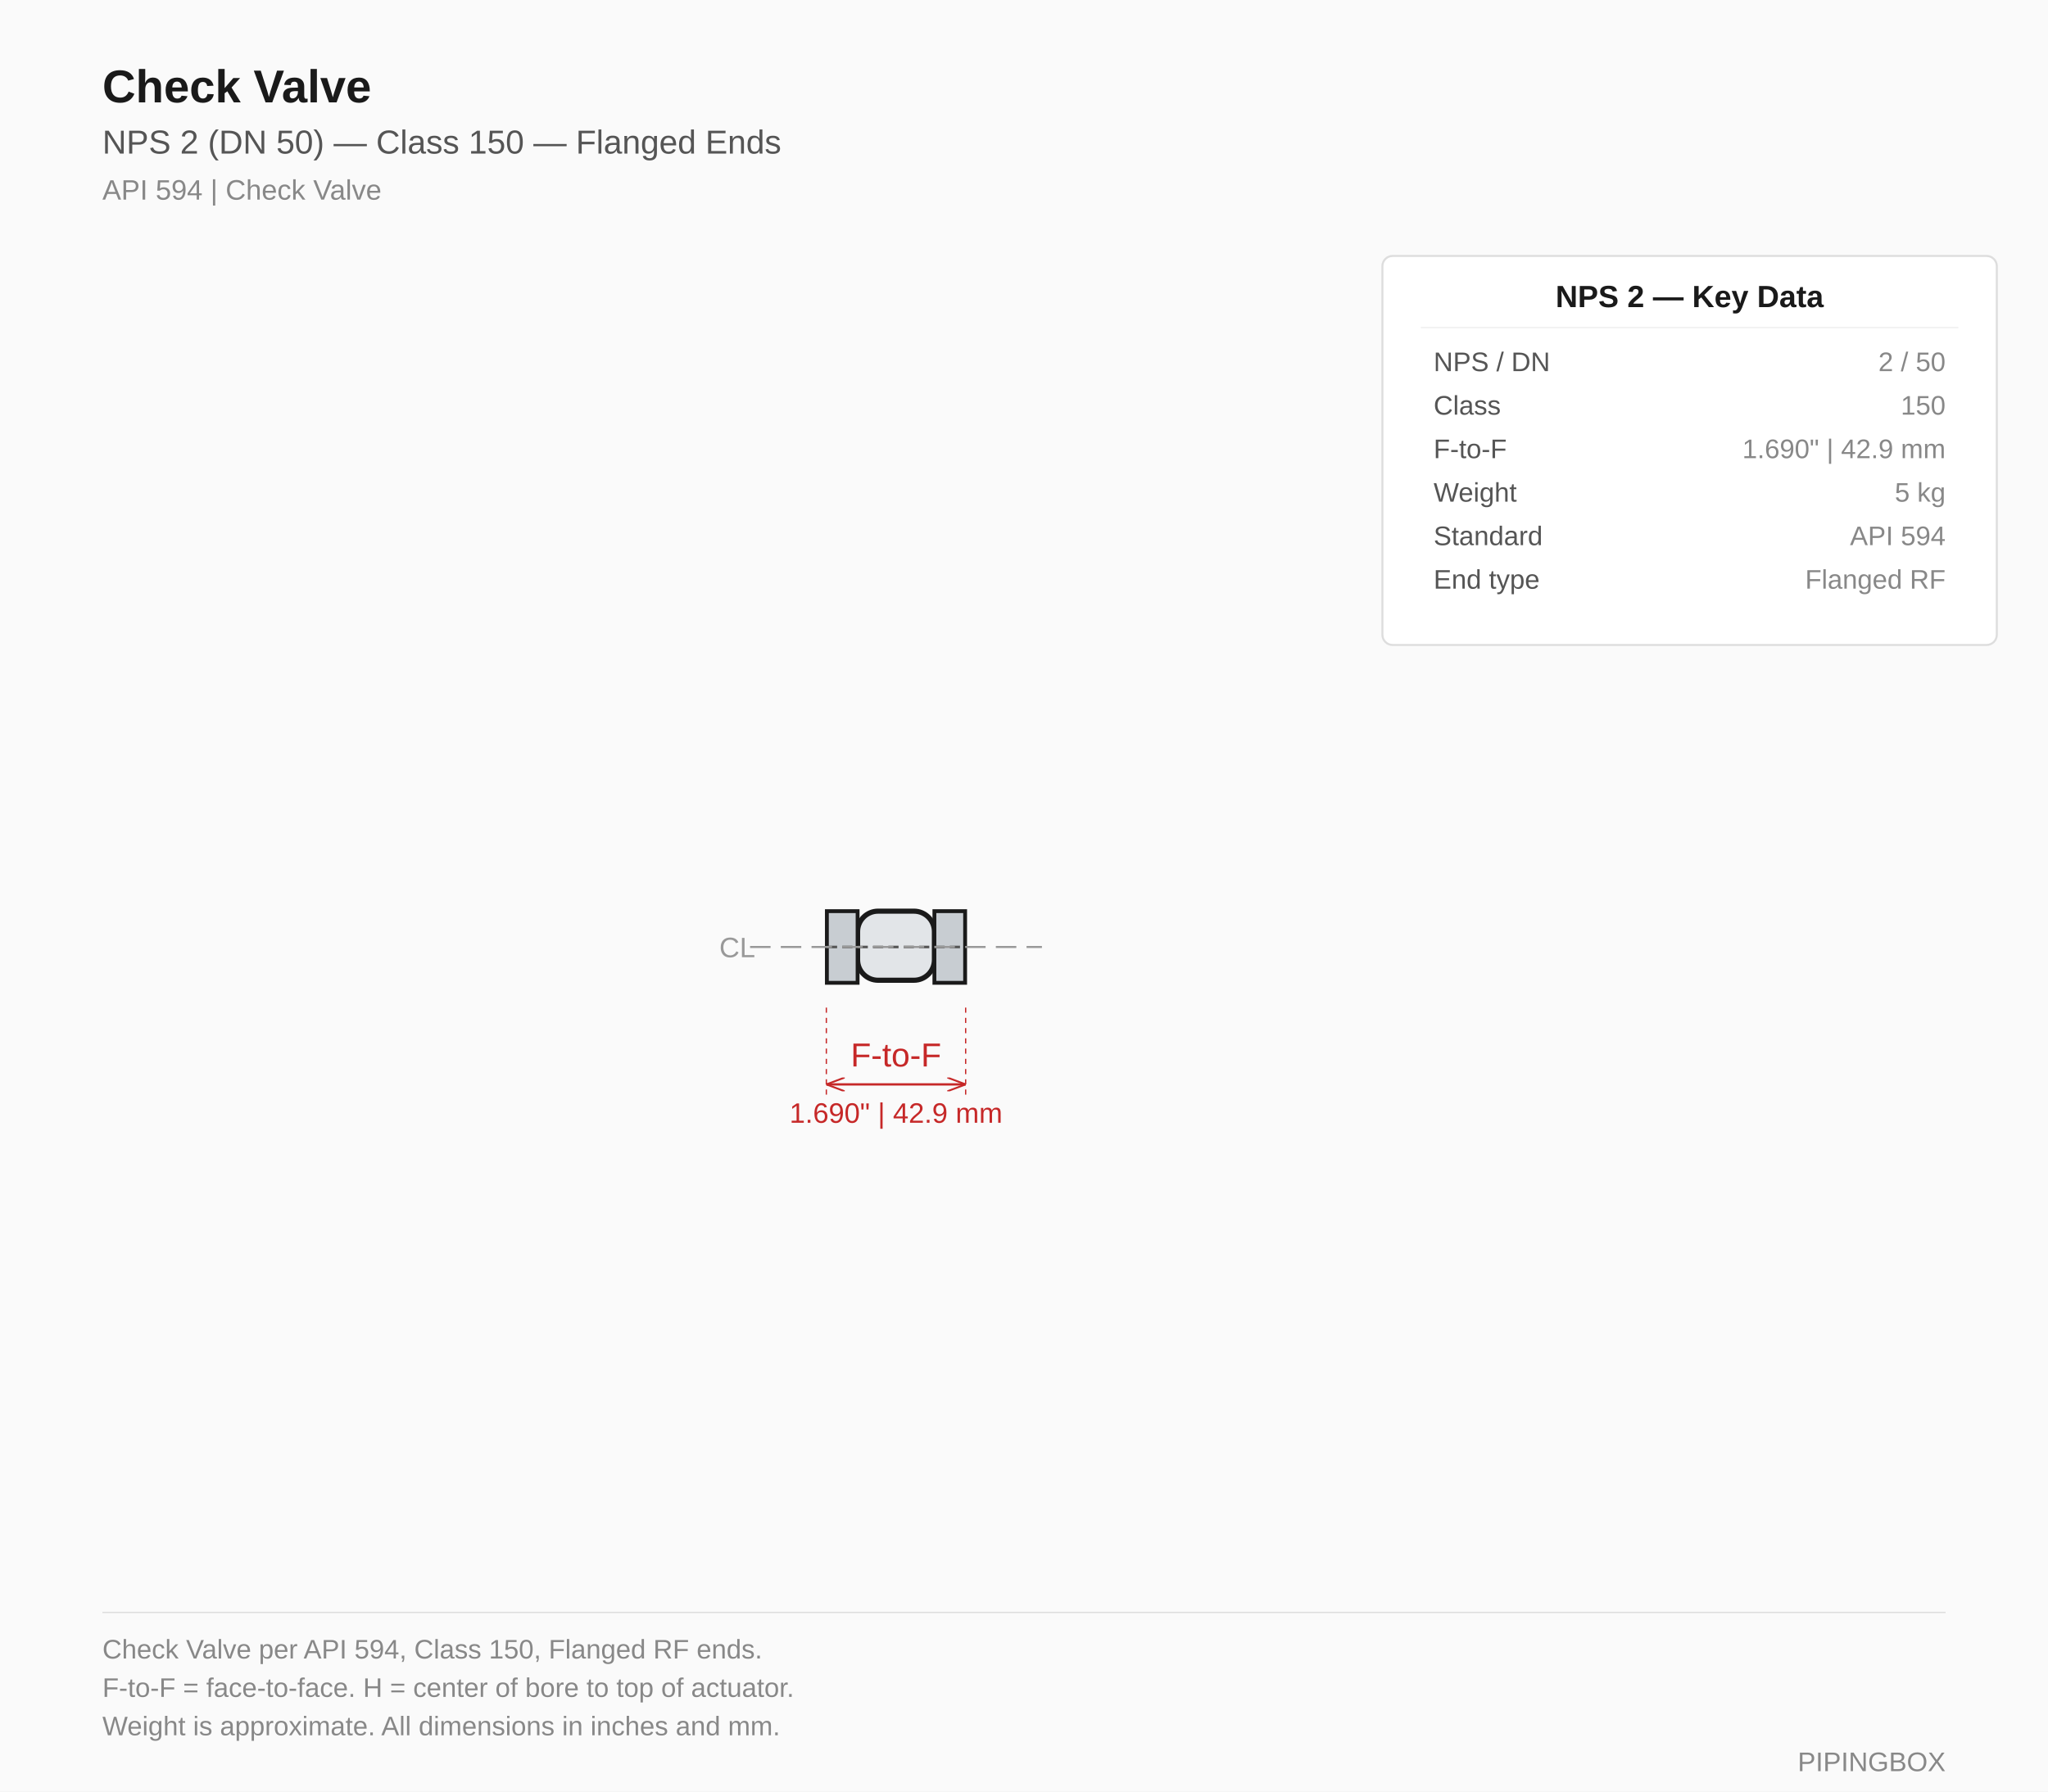
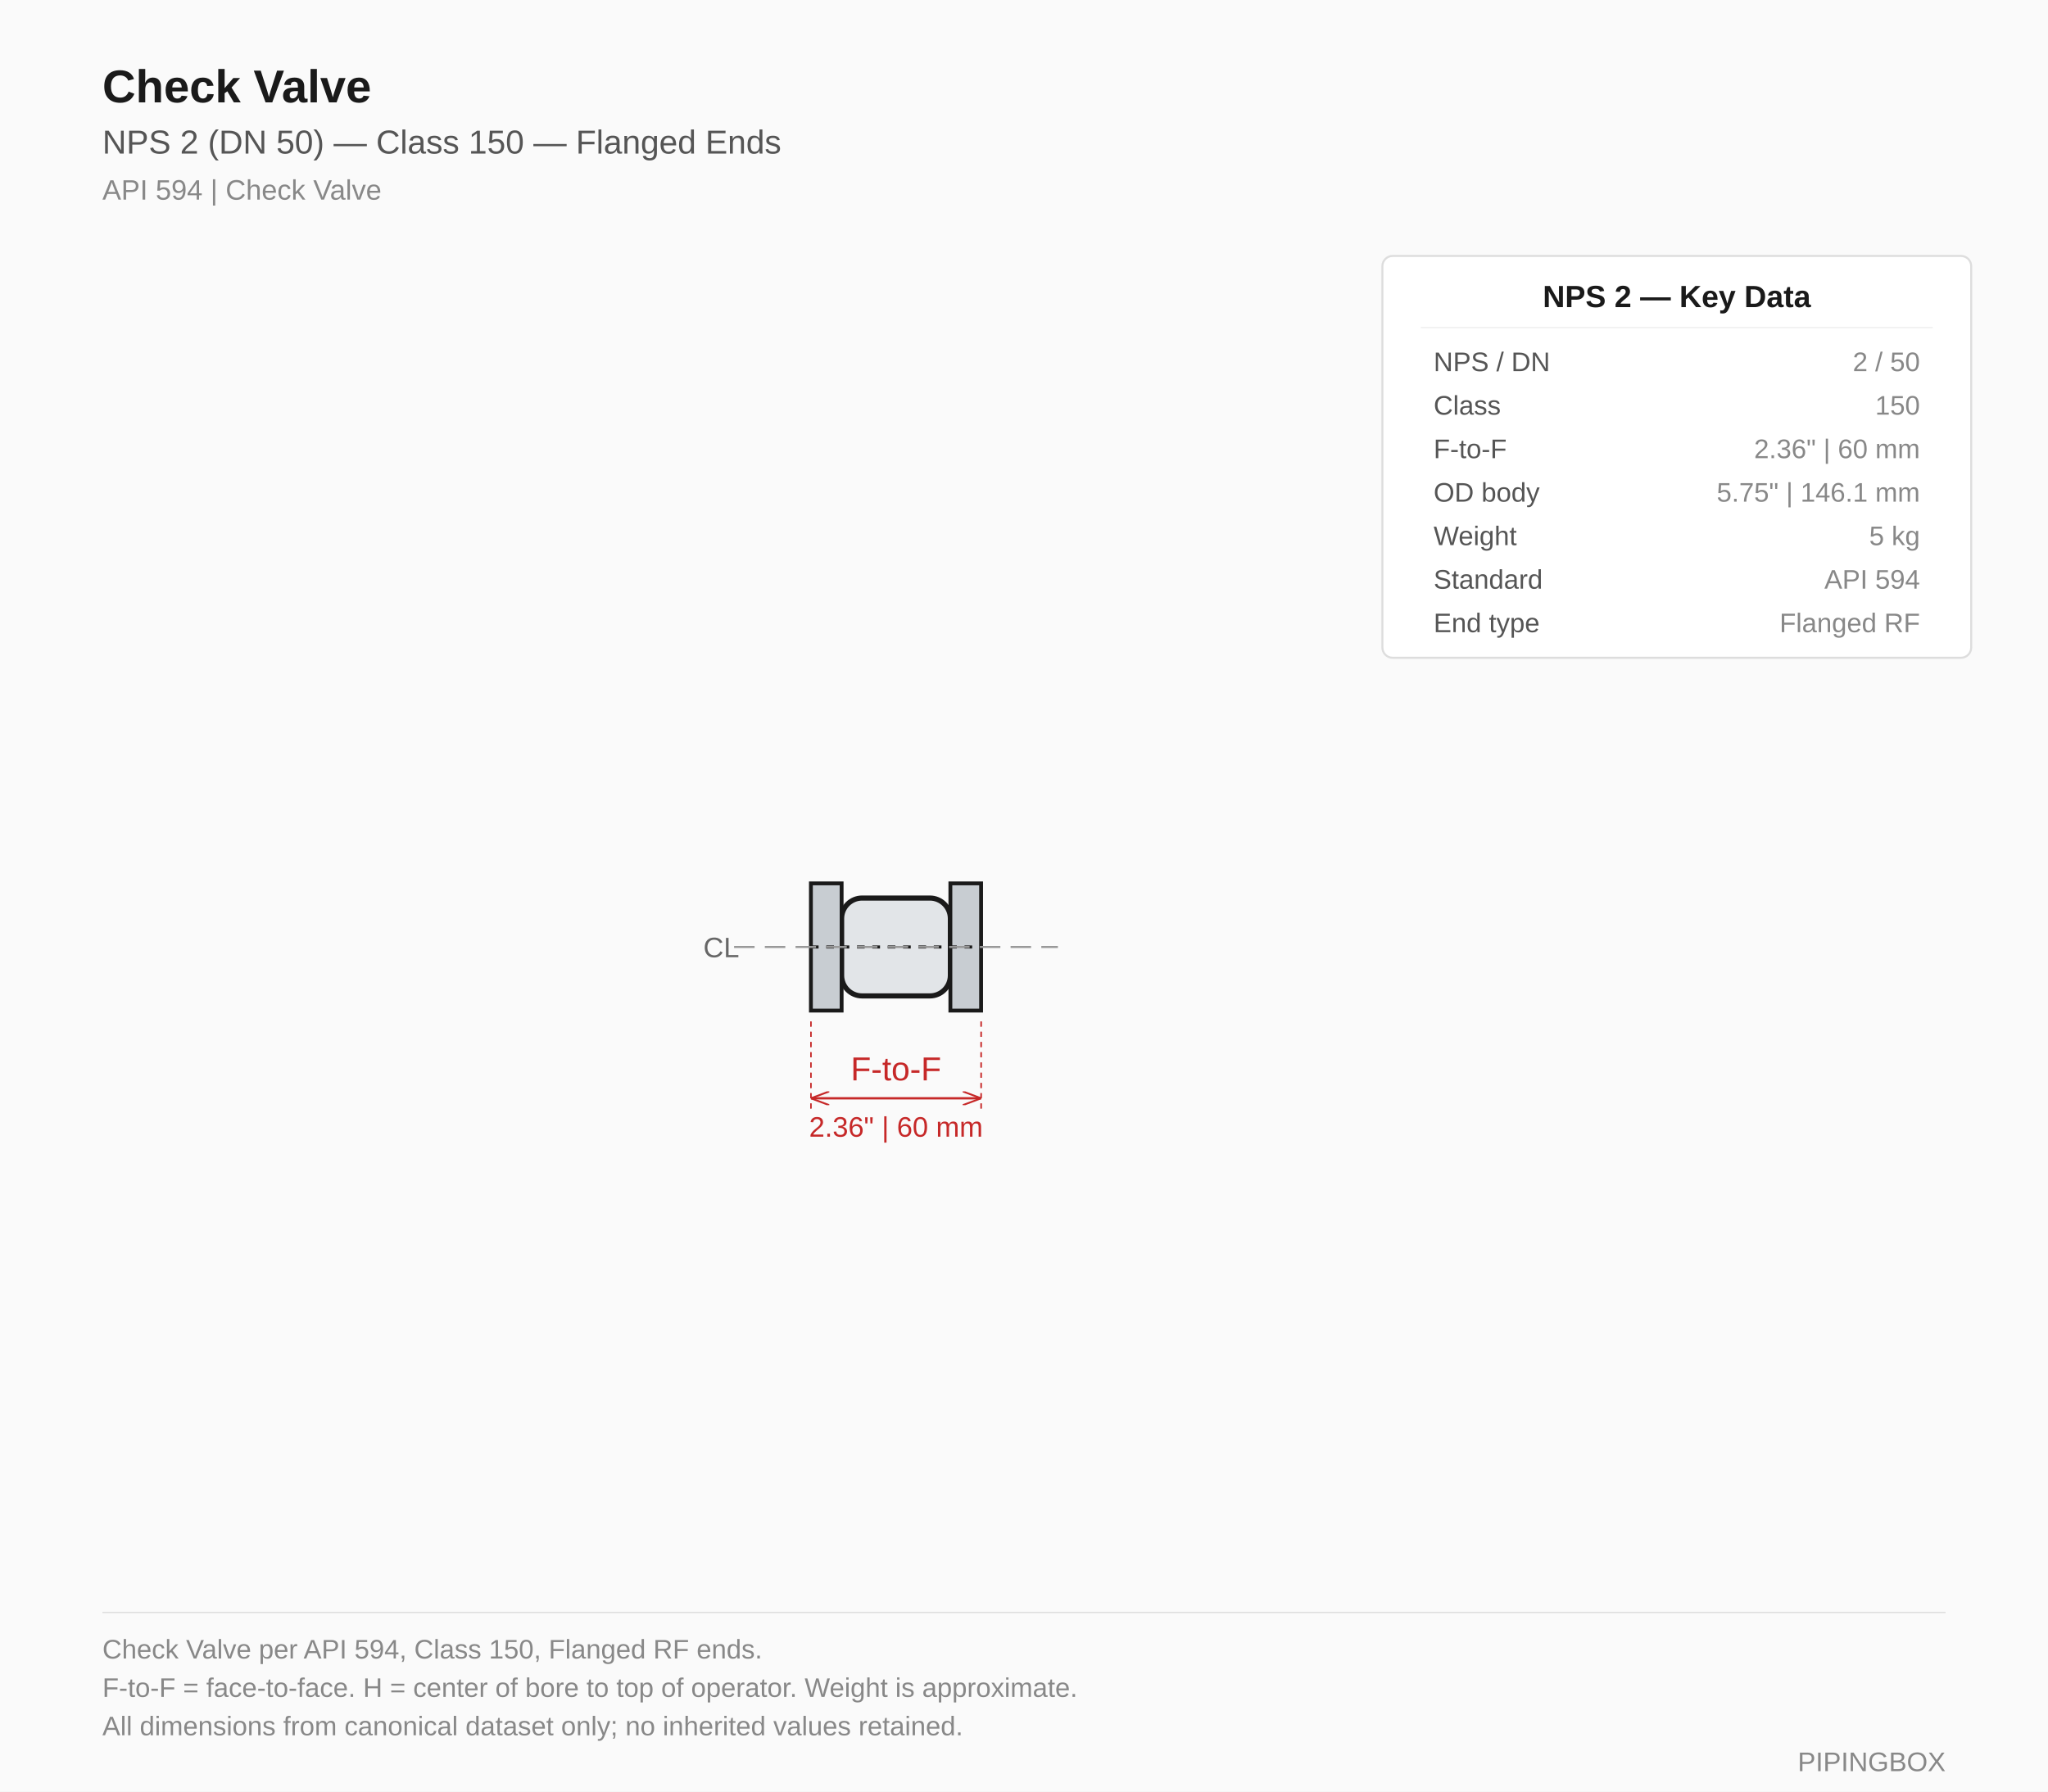
<svg xmlns="http://www.w3.org/2000/svg" viewBox="0 0 800 700" width="800" height="700">
  <defs>
    <style>
    .profile{stroke:#1a1a1a;stroke-width:2;fill:#e2e5e8}
-     .bore{stroke:#555;stroke-width:1;fill:none;stroke-dasharray:4 2}
+     .profile2{stroke:#1a1a1a;stroke-width:1.6;fill:#d0d5da}
+     .winding{stroke:#555;stroke-width:1;fill:none}
    .centerline{stroke:#999;stroke-width:.8;stroke-dasharray:8 4;fill:none}
    .dim-line{stroke:#c62828;stroke-width:.9;fill:none}
    .dim-text{font-family:'Segoe UI',Arial,sans-serif;font-size:13px;fill:#c62828;text-anchor:middle}
    .dim-sub{font-family:'Segoe UI',Arial,sans-serif;font-size:11px;fill:#c62828;text-anchor:middle}
    .title{font-family:'Segoe UI',Arial,sans-serif;font-size:18px;font-weight:600;fill:#1a1a1a}
    .subtitle{font-family:'Segoe UI',Arial,sans-serif;font-size:13px;fill:#555}
    .std-ref{font-family:'Segoe UI',Arial,sans-serif;font-size:11px;fill:#888}
    .note{font-family:'Segoe UI',Arial,sans-serif;font-size:10.5px;fill:#888}
-     .label{font-family:'Segoe UI',Arial,sans-serif;font-size:11px;fill:#999;text-anchor:middle}
+     .label{font-family:'Segoe UI',Arial,sans-serif;font-size:11px;fill:#666;text-anchor:middle}
    .tbl-hdr{font-family:'Segoe UI',Arial,sans-serif;font-size:12px;fill:#1a1a1a;font-weight:600;text-anchor:middle}
    .tbl-key{font-family:'Segoe UI',Arial,sans-serif;font-size:10.5px;fill:#555;text-anchor:start}
    .tbl-val{font-family:'Segoe UI',Arial,sans-serif;font-size:10.5px;fill:#888;text-anchor:end}
+     .bore{stroke:#1a1a1a;stroke-width:1.2;stroke-dasharray:3 3;fill:none}
  </style>
    <marker id="as" markerWidth="8" markerHeight="6" refX="0" refY="3" orient="auto">
      <path d="M8,0 L0,3 L8,6" fill="none" stroke="#c62828" stroke-width=".8" />
    </marker>
    <marker id="ae" markerWidth="8" markerHeight="6" refX="8" refY="3" orient="auto">
      <path d="M0,0 L8,3 L0,6" fill="none" stroke="#c62828" stroke-width=".8" />
    </marker>
  </defs>
  <rect width="800" height="700" fill="#fafafa" />
  <text x="40" y="40" class="title">Check Valve</text>
  <text x="40" y="60" class="subtitle">NPS 2 (DN 50) — Class 150 — Flanged Ends</text>
  <text x="40" y="78" class="std-ref">API 594 | Check Valve</text>
-   <rect x="335" y="356" width="30" height="27" rx="8" class="profile" />
-   <rect x="323" y="356" width="12" height="28" fill="#c8cdd2" stroke="#1a1a1a" stroke-width="1.5" />
-   <rect x="365" y="356" width="12" height="28" fill="#c8cdd2" stroke="#1a1a1a" stroke-width="1.5" />
-   <line x1="323" y1="370" x2="377" y2="370" class="bore" />
-   <line x1="293" y1="370" x2="407" y2="370" class="centerline" />
-   <text x="288" y="374" class="label" text-anchor="end">CL</text>
-   <line x1="322.79" y1="393.689" x2="322.79" y2="428.689" stroke="#c62828" stroke-width=".5" stroke-dasharray="2 2" />
-   <line x1="377.21" y1="393.689" x2="377.21" y2="428.689" stroke="#c62828" stroke-width=".5" stroke-dasharray="2 2" />
-   <line x1="322.79" y1="423.689" x2="377.21" y2="423.689" class="dim-line" marker-start="url(#as)" marker-end="url(#ae)" />
-   <text x="350" y="416.689" class="dim-text">F-to-F</text>
-   <text x="350" y="438.689" class="dim-sub">1.690" | 42.9 mm</text>
-   <rect x="540" y="100" width="240" height="152" rx="4" fill="white" stroke="#ddd" stroke-width=".8" />
-   <text x="660" y="120" class="tbl-hdr">NPS 2 — Key Data</text>
-   <line x1="555" y1="128" x2="765" y2="128" stroke="#eee" stroke-width=".5" />
+   <rect x="328.76" y="350.884" width="42.48" height="38.232" rx="8" class="profile" />
+   <rect x="316.76" y="345.149" width="12" height="49.702" fill="#c8cdd2" stroke="#1a1a1a" stroke-width="1.5" />
+   <rect x="371.24" y="345.149" width="12" height="49.702" fill="#c8cdd2" stroke="#1a1a1a" stroke-width="1.5" />
+   <line x1="316.76" y1="370" x2="383.24" y2="370" class="bore" />
+   <line x1="286.76" y1="370" x2="413.24" y2="370" class="centerline" />
+   <text x="281.76" y="374" class="label" text-anchor="end">CL</text>
+   <line x1="316.76" y1="399.116" x2="316.76" y2="434.116" stroke="#c62828" stroke-width=".5" stroke-dasharray="2 2" />
+   <line x1="383.24" y1="399.116" x2="383.24" y2="434.116" stroke="#c62828" stroke-width=".5" stroke-dasharray="2 2" />
+   <line x1="316.76" y1="429.116" x2="383.24" y2="429.116" class="dim-line" marker-start="url(#as)" marker-end="url(#ae)" />
+   <text x="350" y="422.116" class="dim-text">F-to-F</text>
+   <text x="350" y="444.116" class="dim-sub">2.36" | 60 mm</text>
+   <line x1="316.76" y1="399.116" x2="316.76" y2="434.116" stroke="#c62828" stroke-width=".5" stroke-dasharray="2 2" />
+   <line x1="383.24" y1="399.116" x2="383.24" y2="434.116" stroke="#c62828" stroke-width=".5" stroke-dasharray="2 2" />
+   <rect x="540" y="100" width="230" height="157" rx="4" fill="white" stroke="#ddd" stroke-width=".8" />
+   <text x="655" y="120" class="tbl-hdr">NPS 2 — Key Data</text>
+   <line x1="555" y1="128" x2="755" y2="128" stroke="#eee" stroke-width=".5" />
  <text x="560" y="145" class="tbl-key">NPS / DN</text>
-   <text x="760" y="145" class="tbl-val">2 / 50</text>
+   <text x="750" y="145" class="tbl-val">2 / 50</text>
  <text x="560" y="162" class="tbl-key">Class</text>
-   <text x="760" y="162" class="tbl-val">150</text>
+   <text x="750" y="162" class="tbl-val">150</text>
  <text x="560" y="179" class="tbl-key">F-to-F</text>
-   <text x="760" y="179" class="tbl-val">1.690" | 42.9 mm</text>
-   <text x="560" y="196" class="tbl-key">Weight</text>
-   <text x="760" y="196" class="tbl-val">5 kg</text>
-   <text x="560" y="213" class="tbl-key">Standard</text>
-   <text x="760" y="213" class="tbl-val">API 594</text>
-   <text x="560" y="230" class="tbl-key">End type</text>
-   <text x="760" y="230" class="tbl-val">Flanged RF</text>
+   <text x="750" y="179" class="tbl-val">2.36" | 60 mm</text>
+   <text x="560" y="196" class="tbl-key">OD body</text>
+   <text x="750" y="196" class="tbl-val">5.75" | 146.1 mm</text>
+   <text x="560" y="213" class="tbl-key">Weight</text>
+   <text x="750" y="213" class="tbl-val">5 kg</text>
+   <text x="560" y="230" class="tbl-key">Standard</text>
+   <text x="750" y="230" class="tbl-val">API 594</text>
+   <text x="560" y="247" class="tbl-key">End type</text>
+   <text x="750" y="247" class="tbl-val">Flanged RF</text>
  <line x1="40" y1="630" x2="760" y2="630" stroke="#ddd" stroke-width=".5" />
  <text x="40" y="648" class="note">Check Valve per API 594, Class 150, Flanged RF ends.</text>
-   <text x="40" y="663" class="note">F-to-F = face-to-face. H = center of bore to top of actuator.</text>
-   <text x="40" y="678" class="note">Weight is approximate. All dimensions in inches and mm.</text>
+   <text x="40" y="663" class="note">F-to-F = face-to-face. H = center of bore to top of operator. Weight is approximate.</text>
+   <text x="40" y="678" class="note">All dimensions from canonical dataset only; no inherited values retained.</text>
  <text x="760" y="692" class="note" text-anchor="end" fill="#ccc">PIPINGBOX</text>
</svg>
